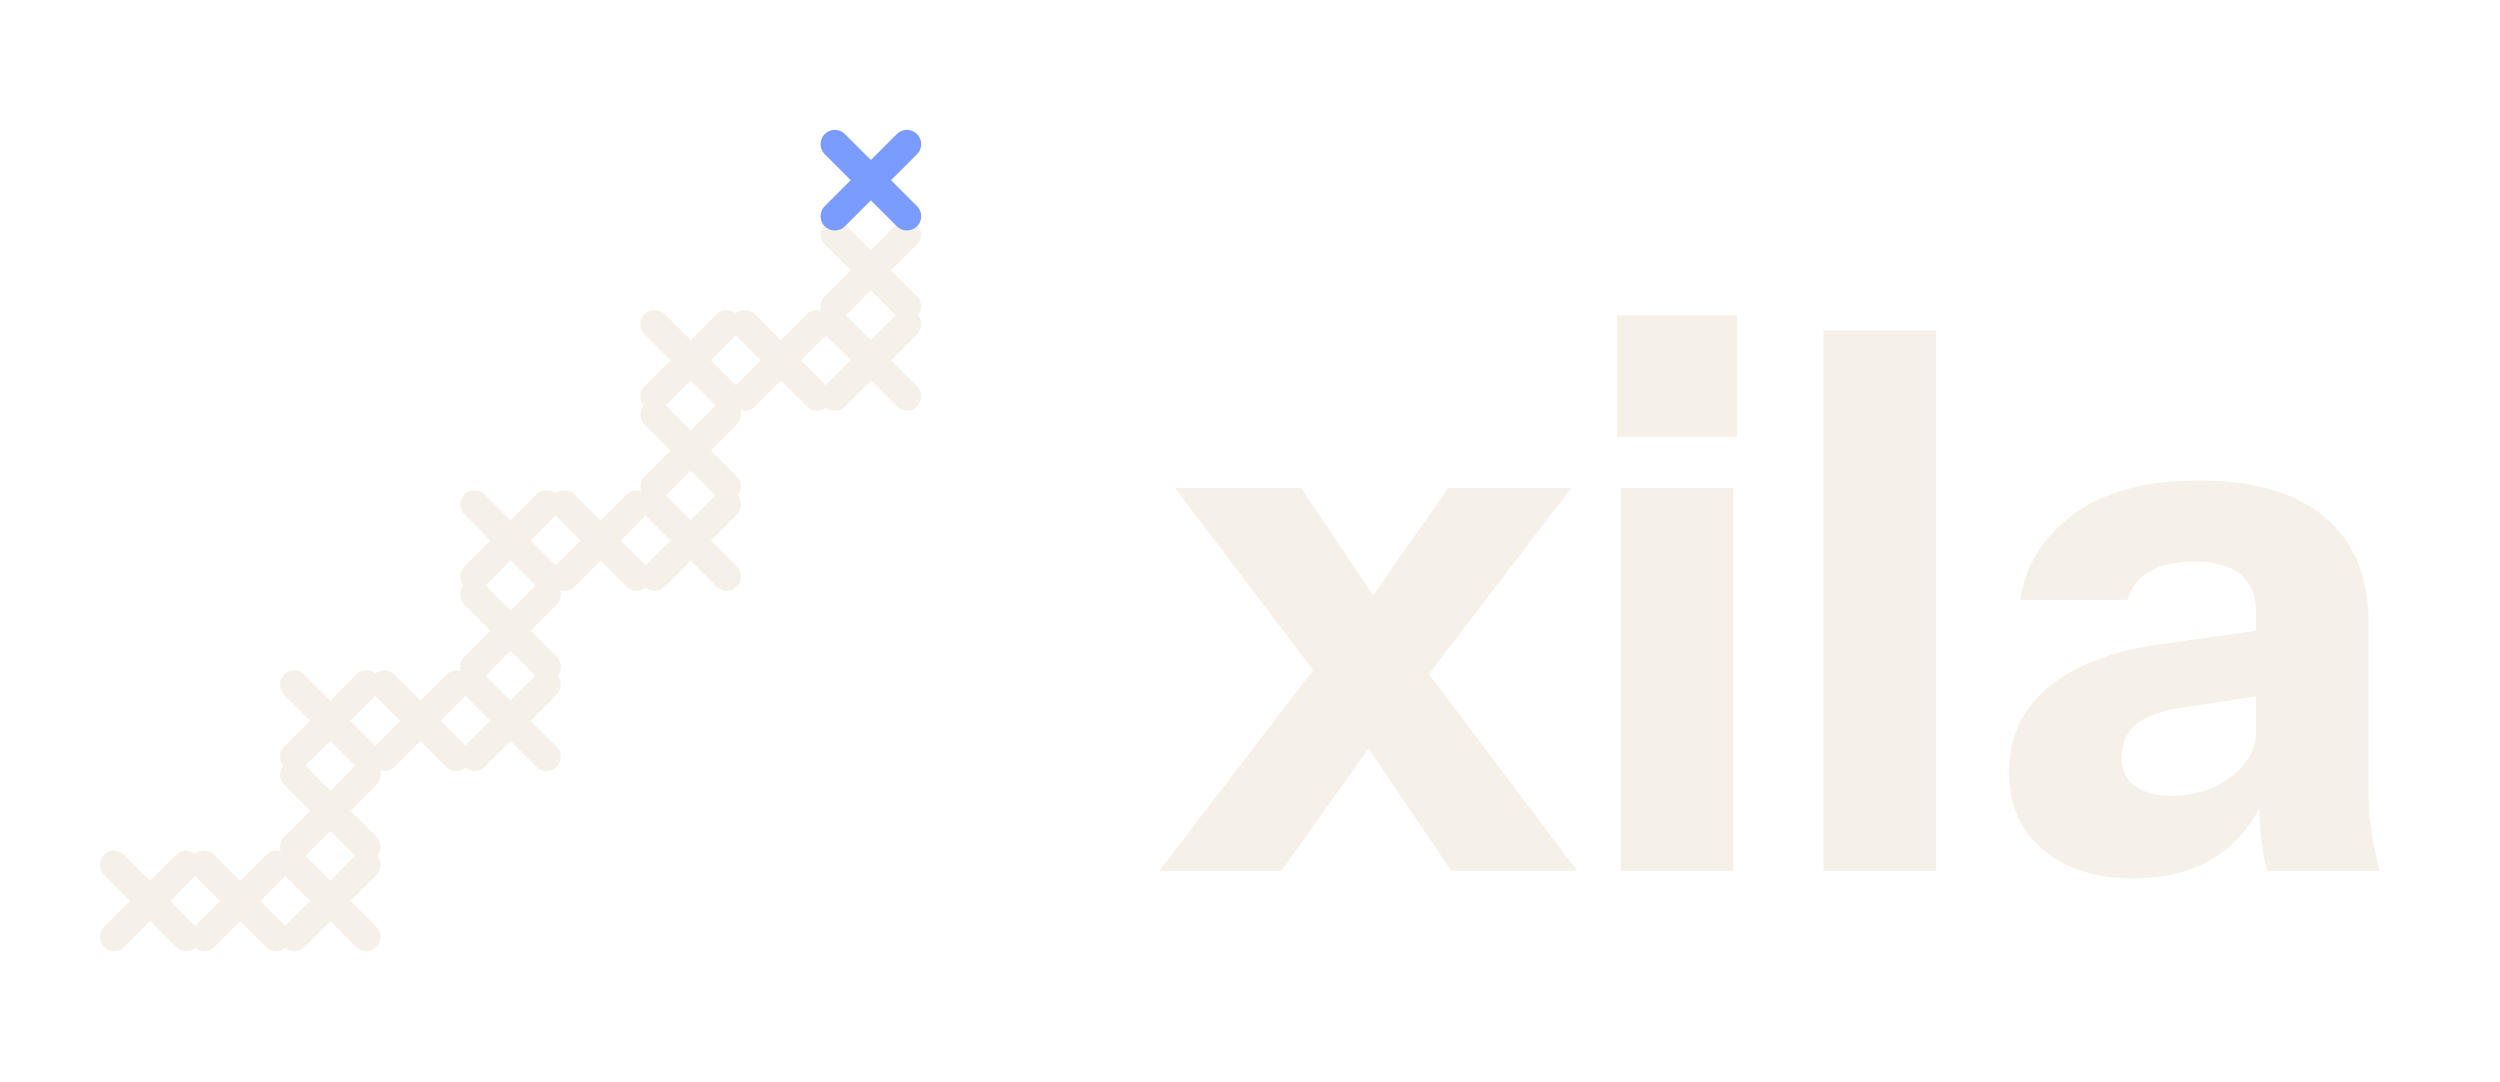
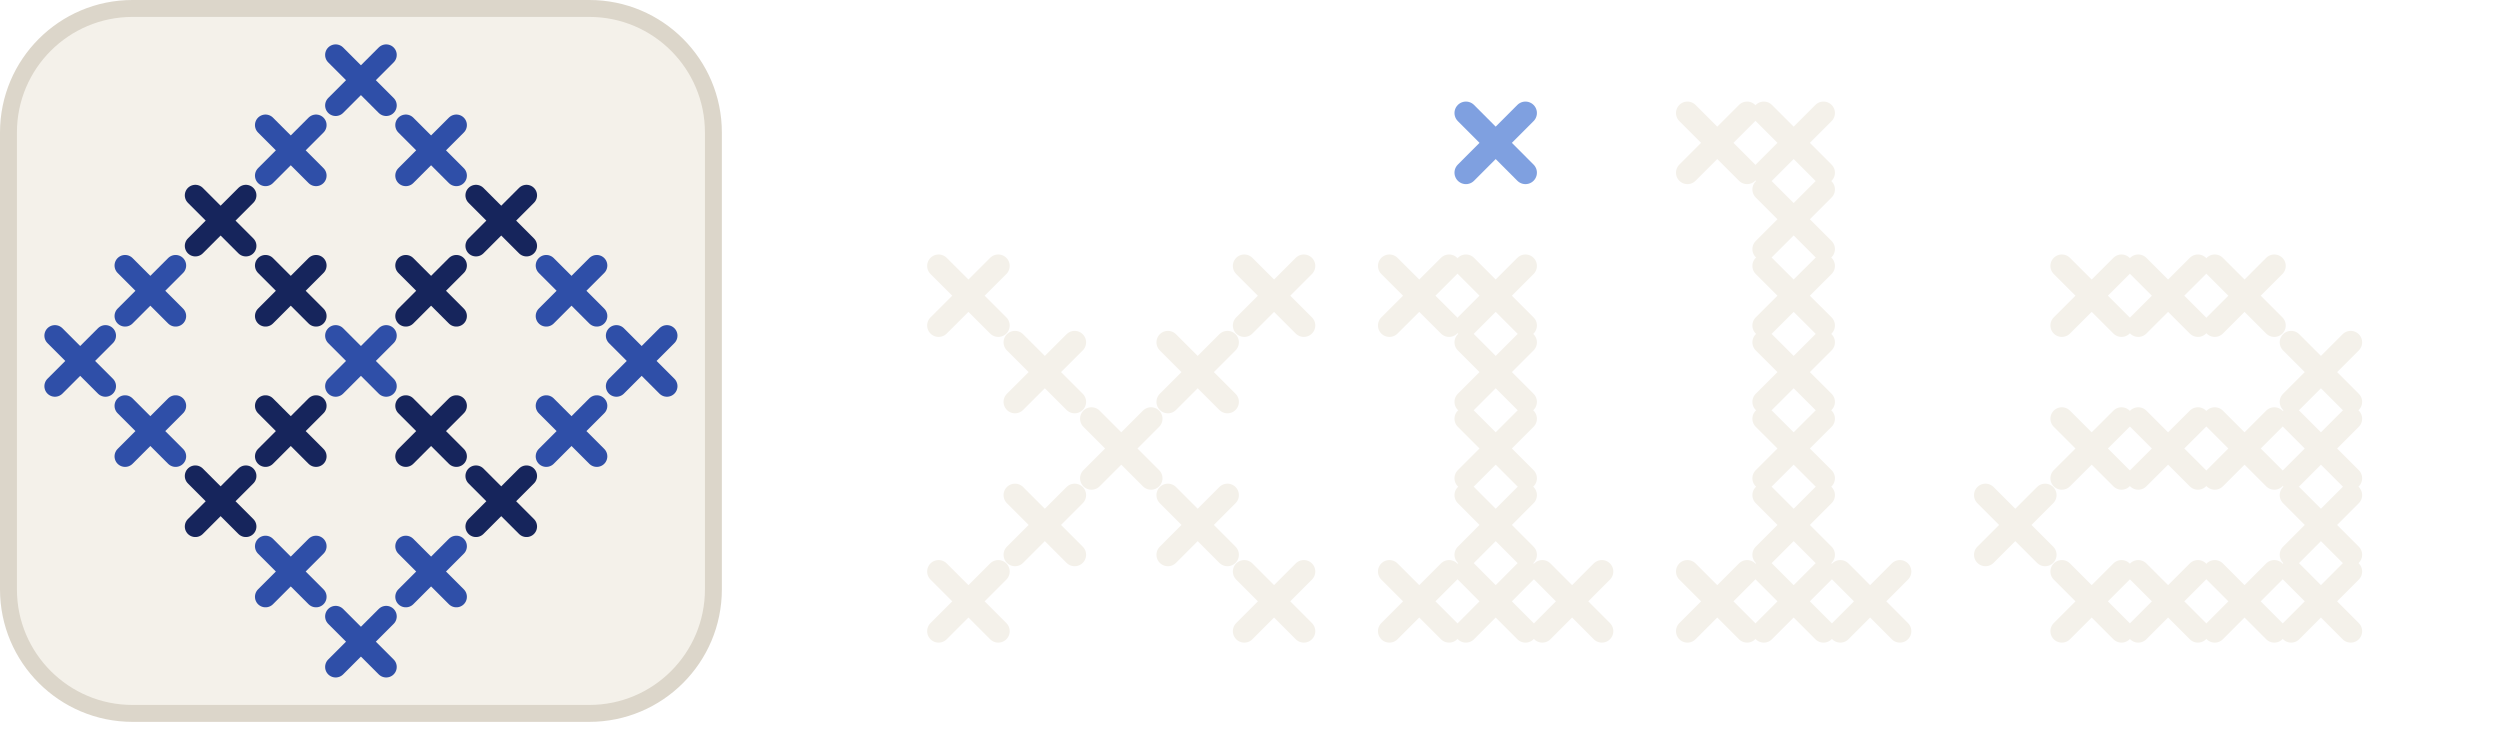
- <svg xmlns="http://www.w3.org/2000/svg" viewBox="0 0 166.5 72" role="img" aria-label="xila" fill="none" stroke-width="1.9" stroke-linecap="round">
-   <g transform="translate(2 4)">
-     <path d="M5.60 53.60L10.40 58.40M10.40 53.60L5.60 58.40" stroke="#f6f1e8" />
-     <path d="M11.60 53.60L16.40 58.40M16.40 53.60L11.60 58.40" stroke="#f6f1e8" />
-     <path d="M17.60 53.60L22.40 58.40M22.40 53.60L17.60 58.40" stroke="#f6f1e8" />
-     <path d="M17.60 47.60L22.40 52.40M22.40 47.60L17.60 52.40" stroke="#f6f1e8" />
-     <path d="M17.60 41.60L22.40 46.40M22.40 41.60L17.60 46.40" stroke="#f6f1e8" />
-     <path d="M23.60 41.60L28.40 46.40M28.40 41.60L23.60 46.40" stroke="#f6f1e8" />
-     <path d="M29.60 41.60L34.40 46.40M34.40 41.60L29.60 46.40" stroke="#f6f1e8" />
-     <path d="M29.60 35.60L34.40 40.40M34.40 35.60L29.60 40.40" stroke="#f6f1e8" />
-     <path d="M29.60 29.60L34.40 34.40M34.40 29.60L29.60 34.40" stroke="#f6f1e8" />
-     <path d="M35.60 29.60L40.40 34.40M40.40 29.60L35.60 34.40" stroke="#f6f1e8" />
-     <path d="M41.60 29.60L46.40 34.40M46.40 29.60L41.60 34.40" stroke="#f6f1e8" />
-     <path d="M41.60 23.60L46.40 28.40M46.40 23.60L41.60 28.40" stroke="#f6f1e8" />
-     <path d="M41.60 17.60L46.40 22.40M46.40 17.60L41.60 22.40" stroke="#f6f1e8" />
-     <path d="M47.60 17.60L52.40 22.40M52.40 17.60L47.60 22.40" stroke="#f6f1e8" />
-     <path d="M53.60 17.60L58.40 22.40M58.40 17.60L53.60 22.40" stroke="#f6f1e8" />
-     <path d="M53.60 11.60L58.40 16.40M58.40 11.60L53.60 16.40" stroke="#f6f1e8" />
-     <path d="M53.60 5.60L58.40 10.40M58.40 5.60L53.60 10.40" stroke="#7a9bff" />
+ <svg xmlns="http://www.w3.org/2000/svg" viewBox="0 0 215 64" role="img" aria-label="xila">
+   <g transform="scale(.97)">
+     <rect x=".75" y=".75" width="62.5" height="62.5" rx="11" fill="#F4F1EA" stroke="#DCD6CA" stroke-width="1.5" />
+     <path d="M29.76 4.87L34.24 9.35M34.24 4.87L29.76 9.35" stroke="#2F4FA8" stroke-width="1.87" stroke-linecap="round" fill="none" />
+     <path d="M23.54 11.09L28.02 15.57M28.02 11.09L23.54 15.57" stroke="#2F4FA8" stroke-width="1.87" stroke-linecap="round" fill="none" />
+     <path d="M35.98 11.09L40.46 15.57M40.46 11.09L35.98 15.57" stroke="#2F4FA8" stroke-width="1.87" stroke-linecap="round" fill="none" />
+     <path d="M17.32 17.32L21.80 21.80M21.80 17.32L17.32 21.80" stroke="#16255C" stroke-width="1.87" stroke-linecap="round" fill="none" />
+     <path d="M42.20 17.32L46.68 21.80M46.68 17.32L42.20 21.80" stroke="#16255C" stroke-width="1.87" stroke-linecap="round" fill="none" />
+     <path d="M11.09 23.54L15.57 28.02M15.57 23.54L11.09 28.02" stroke="#2F4FA8" stroke-width="1.87" stroke-linecap="round" fill="none" />
+     <path d="M23.54 23.54L28.02 28.02M28.02 23.54L23.54 28.02" stroke="#16255C" stroke-width="1.87" stroke-linecap="round" fill="none" />
+     <path d="M35.98 23.54L40.46 28.02M40.46 23.54L35.98 28.02" stroke="#16255C" stroke-width="1.87" stroke-linecap="round" fill="none" />
+     <path d="M48.43 23.54L52.91 28.02M52.91 23.54L48.43 28.02" stroke="#2F4FA8" stroke-width="1.87" stroke-linecap="round" fill="none" />
+     <path d="M4.87 29.76L9.35 34.24M9.35 29.76L4.87 34.24" stroke="#2F4FA8" stroke-width="1.87" stroke-linecap="round" fill="none" />
+     <path d="M29.76 29.76L34.24 34.24M34.24 29.76L29.76 34.24" stroke="#2F4FA8" stroke-width="1.87" stroke-linecap="round" fill="none" />
+     <path d="M54.65 29.76L59.13 34.24M59.13 29.76L54.65 34.24" stroke="#2F4FA8" stroke-width="1.87" stroke-linecap="round" fill="none" />
+     <path d="M11.09 35.98L15.57 40.46M15.57 35.98L11.09 40.46" stroke="#2F4FA8" stroke-width="1.87" stroke-linecap="round" fill="none" />
+     <path d="M23.54 35.98L28.02 40.46M28.02 35.98L23.54 40.46" stroke="#16255C" stroke-width="1.87" stroke-linecap="round" fill="none" />
+     <path d="M35.98 35.98L40.46 40.46M40.46 35.98L35.98 40.46" stroke="#16255C" stroke-width="1.87" stroke-linecap="round" fill="none" />
+     <path d="M48.43 35.98L52.91 40.46M52.91 35.98L48.43 40.46" stroke="#2F4FA8" stroke-width="1.87" stroke-linecap="round" fill="none" />
+     <path d="M17.32 42.20L21.80 46.68M21.80 42.20L17.32 46.68" stroke="#16255C" stroke-width="1.87" stroke-linecap="round" fill="none" />
+     <path d="M42.20 42.20L46.68 46.68M46.68 42.20L42.20 46.68" stroke="#16255C" stroke-width="1.87" stroke-linecap="round" fill="none" />
+     <path d="M23.54 48.43L28.02 52.91M28.02 48.43L23.54 52.91" stroke="#2F4FA8" stroke-width="1.87" stroke-linecap="round" fill="none" />
+     <path d="M35.98 48.43L40.46 52.91M40.46 48.43L35.98 52.91" stroke="#2F4FA8" stroke-width="1.87" stroke-linecap="round" fill="none" />
+     <path d="M29.76 54.65L34.24 59.13M34.24 54.65L29.76 59.13" stroke="#2F4FA8" stroke-width="1.87" stroke-linecap="round" fill="none" />
  </g>
-   <path fill="#f6f1e8" d="M96.65 58.0 89.1 46.8 78.25 32.5H86.65L93.4 42.55L105.05 58.0ZM89.7 42.15 96.45 32.5H104.65L93.25 47.4ZM92.6 47.8 85.35 58.0H77.2L89.05 42.55ZM107.95 58.0V32.5H115.45V58.0ZM107.7 29.1V21.0H115.7V29.1ZM121.45 58.0V22.0H128.95V58.0ZM151.0 58.0Q150.7 56.9 150.575 55.65Q150.45 54.4 150.45 52.75H150.25V40.7Q150.25 39.15 149.225 38.275Q148.2 37.4 146.2 37.4Q144.3 37.4 143.175 38.05Q142.05 38.7 141.7 39.95H134.55Q135.05 36.5 138.1 34.25Q141.15 32.0 146.45 32.0Q151.95 32.0 154.85 34.45Q157.75 36.9 157.75 41.5V52.75Q157.75 54.0 157.925 55.275Q158.1 56.55 158.5 58.0ZM142.1 58.5Q138.3 58.5 136.05 56.575Q133.8 54.65 133.8 51.45Q133.8 47.9 136.475 45.725Q139.15 43.55 143.95 42.9L151.4 41.85V46.2L145.2 47.15Q143.2 47.45 142.25 48.25Q141.3 49.05 141.3 50.45Q141.3 51.7 142.2 52.35Q143.1 53.0 144.6 53.0Q146.95 53.0 148.6 51.725Q150.25 50.45 150.25 48.75L150.95 52.75Q149.85 55.6 147.6 57.05Q145.35 58.5 142.1 58.5Z" />
+   <g transform="translate(80 9)">
+     <path d="M0.72 13.87L5.85 18.99M5.85 13.87L0.72 18.99" stroke="#F4F1EA" stroke-width="1.97" stroke-linecap="round" fill="none" />
+     <path d="M27.01 13.87L32.13 18.99M32.13 13.87L27.01 18.99" stroke="#F4F1EA" stroke-width="1.97" stroke-linecap="round" fill="none" />
+     <path d="M7.29 20.44L12.42 25.56M12.42 20.44L7.29 25.56" stroke="#F4F1EA" stroke-width="1.97" stroke-linecap="round" fill="none" />
+     <path d="M20.44 20.44L25.56 25.56M25.56 20.44L20.44 25.56" stroke="#F4F1EA" stroke-width="1.97" stroke-linecap="round" fill="none" />
+     <path d="M13.87 27.01L18.99 32.13M18.99 27.01L13.87 32.13" stroke="#F4F1EA" stroke-width="1.97" stroke-linecap="round" fill="none" />
+     <path d="M7.29 33.58L12.42 38.71M12.42 33.58L7.29 38.71" stroke="#F4F1EA" stroke-width="1.97" stroke-linecap="round" fill="none" />
+     <path d="M20.44 33.58L25.56 38.71M25.56 33.58L20.44 38.71" stroke="#F4F1EA" stroke-width="1.97" stroke-linecap="round" fill="none" />
+     <path d="M0.72 40.15L5.85 45.28M5.85 40.15L0.72 45.28" stroke="#F4F1EA" stroke-width="1.97" stroke-linecap="round" fill="none" />
+     <path d="M27.01 40.15L32.13 45.28M32.13 40.15L27.01 45.28" stroke="#F4F1EA" stroke-width="1.97" stroke-linecap="round" fill="none" />
+     <path d="M46.07 0.72L51.19 5.85M51.19 0.72L46.07 5.85" stroke="#7FA0E0" stroke-width="1.97" stroke-linecap="round" fill="none" />
+     <path d="M39.49 13.87L44.62 18.99M44.62 13.87L39.49 18.99" stroke="#F4F1EA" stroke-width="1.97" stroke-linecap="round" fill="none" />
+     <path d="M46.07 13.87L51.19 18.99M51.19 13.87L46.07 18.99" stroke="#F4F1EA" stroke-width="1.97" stroke-linecap="round" fill="none" />
+     <path d="M46.07 20.44L51.19 25.56M51.19 20.44L46.07 25.56" stroke="#F4F1EA" stroke-width="1.97" stroke-linecap="round" fill="none" />
+     <path d="M46.07 27.01L51.19 32.13M51.19 27.01L46.07 32.13" stroke="#F4F1EA" stroke-width="1.97" stroke-linecap="round" fill="none" />
+     <path d="M46.07 33.58L51.19 38.71M51.19 33.58L46.07 38.71" stroke="#F4F1EA" stroke-width="1.97" stroke-linecap="round" fill="none" />
+     <path d="M39.49 40.15L44.62 45.28M44.62 40.15L39.49 45.28" stroke="#F4F1EA" stroke-width="1.97" stroke-linecap="round" fill="none" />
+     <path d="M46.07 40.15L51.19 45.28M51.19 40.15L46.07 45.28" stroke="#F4F1EA" stroke-width="1.97" stroke-linecap="round" fill="none" />
+     <path d="M52.64 40.15L57.76 45.28M57.76 40.15L52.64 45.28" stroke="#F4F1EA" stroke-width="1.97" stroke-linecap="round" fill="none" />
+     <path d="M65.12 0.72L70.25 5.85M70.25 0.72L65.12 5.85" stroke="#F4F1EA" stroke-width="1.97" stroke-linecap="round" fill="none" />
+     <path d="M71.69 0.72L76.82 5.85M76.82 0.72L71.69 5.85" stroke="#F4F1EA" stroke-width="1.97" stroke-linecap="round" fill="none" />
+     <path d="M71.69 7.29L76.82 12.42M76.82 7.29L71.69 12.42" stroke="#F4F1EA" stroke-width="1.97" stroke-linecap="round" fill="none" />
+     <path d="M71.69 13.87L76.82 18.99M76.82 13.87L71.69 18.99" stroke="#F4F1EA" stroke-width="1.97" stroke-linecap="round" fill="none" />
+     <path d="M71.69 20.44L76.82 25.56M76.82 20.44L71.69 25.56" stroke="#F4F1EA" stroke-width="1.97" stroke-linecap="round" fill="none" />
+     <path d="M71.69 27.01L76.82 32.13M76.82 27.01L71.69 32.13" stroke="#F4F1EA" stroke-width="1.97" stroke-linecap="round" fill="none" />
+     <path d="M71.69 33.58L76.82 38.71M76.82 33.58L71.69 38.71" stroke="#F4F1EA" stroke-width="1.97" stroke-linecap="round" fill="none" />
+     <path d="M65.12 40.15L70.25 45.28M70.25 40.15L65.12 45.28" stroke="#F4F1EA" stroke-width="1.97" stroke-linecap="round" fill="none" />
+     <path d="M71.69 40.15L76.82 45.28M76.82 40.15L71.69 45.28" stroke="#F4F1EA" stroke-width="1.97" stroke-linecap="round" fill="none" />
+     <path d="M78.27 40.15L83.39 45.28M83.39 40.15L78.27 45.28" stroke="#F4F1EA" stroke-width="1.97" stroke-linecap="round" fill="none" />
+     <path d="M97.32 13.87L102.45 18.99M102.45 13.87L97.32 18.99" stroke="#F4F1EA" stroke-width="1.97" stroke-linecap="round" fill="none" />
+     <path d="M103.89 13.87L109.02 18.99M109.02 13.87L103.89 18.99" stroke="#F4F1EA" stroke-width="1.97" stroke-linecap="round" fill="none" />
+     <path d="M110.47 13.87L115.59 18.99M115.59 13.87L110.47 18.99" stroke="#F4F1EA" stroke-width="1.97" stroke-linecap="round" fill="none" />
+     <path d="M117.04 20.44L122.16 25.56M122.16 20.44L117.04 25.56" stroke="#F4F1EA" stroke-width="1.97" stroke-linecap="round" fill="none" />
+     <path d="M97.32 27.01L102.45 32.13M102.45 27.01L97.32 32.13" stroke="#F4F1EA" stroke-width="1.97" stroke-linecap="round" fill="none" />
+     <path d="M103.89 27.01L109.02 32.13M109.02 27.01L103.89 32.13" stroke="#F4F1EA" stroke-width="1.97" stroke-linecap="round" fill="none" />
+     <path d="M110.47 27.01L115.59 32.13M115.59 27.01L110.47 32.13" stroke="#F4F1EA" stroke-width="1.97" stroke-linecap="round" fill="none" />
+     <path d="M117.04 27.01L122.16 32.13M122.16 27.01L117.04 32.13" stroke="#F4F1EA" stroke-width="1.97" stroke-linecap="round" fill="none" />
+     <path d="M90.75 33.58L95.88 38.71M95.88 33.58L90.75 38.71" stroke="#F4F1EA" stroke-width="1.97" stroke-linecap="round" fill="none" />
+     <path d="M117.04 33.58L122.16 38.71M122.16 33.58L117.04 38.71" stroke="#F4F1EA" stroke-width="1.97" stroke-linecap="round" fill="none" />
+     <path d="M97.32 40.15L102.45 45.28M102.45 40.15L97.32 45.28" stroke="#F4F1EA" stroke-width="1.97" stroke-linecap="round" fill="none" />
+     <path d="M103.89 40.15L109.02 45.28M109.02 40.15L103.89 45.28" stroke="#F4F1EA" stroke-width="1.97" stroke-linecap="round" fill="none" />
+     <path d="M110.47 40.15L115.59 45.28M115.59 40.15L110.47 45.28" stroke="#F4F1EA" stroke-width="1.97" stroke-linecap="round" fill="none" />
+     <path d="M117.04 40.15L122.16 45.28M122.16 40.15L117.04 45.28" stroke="#F4F1EA" stroke-width="1.97" stroke-linecap="round" fill="none" />
+   </g>
</svg>
